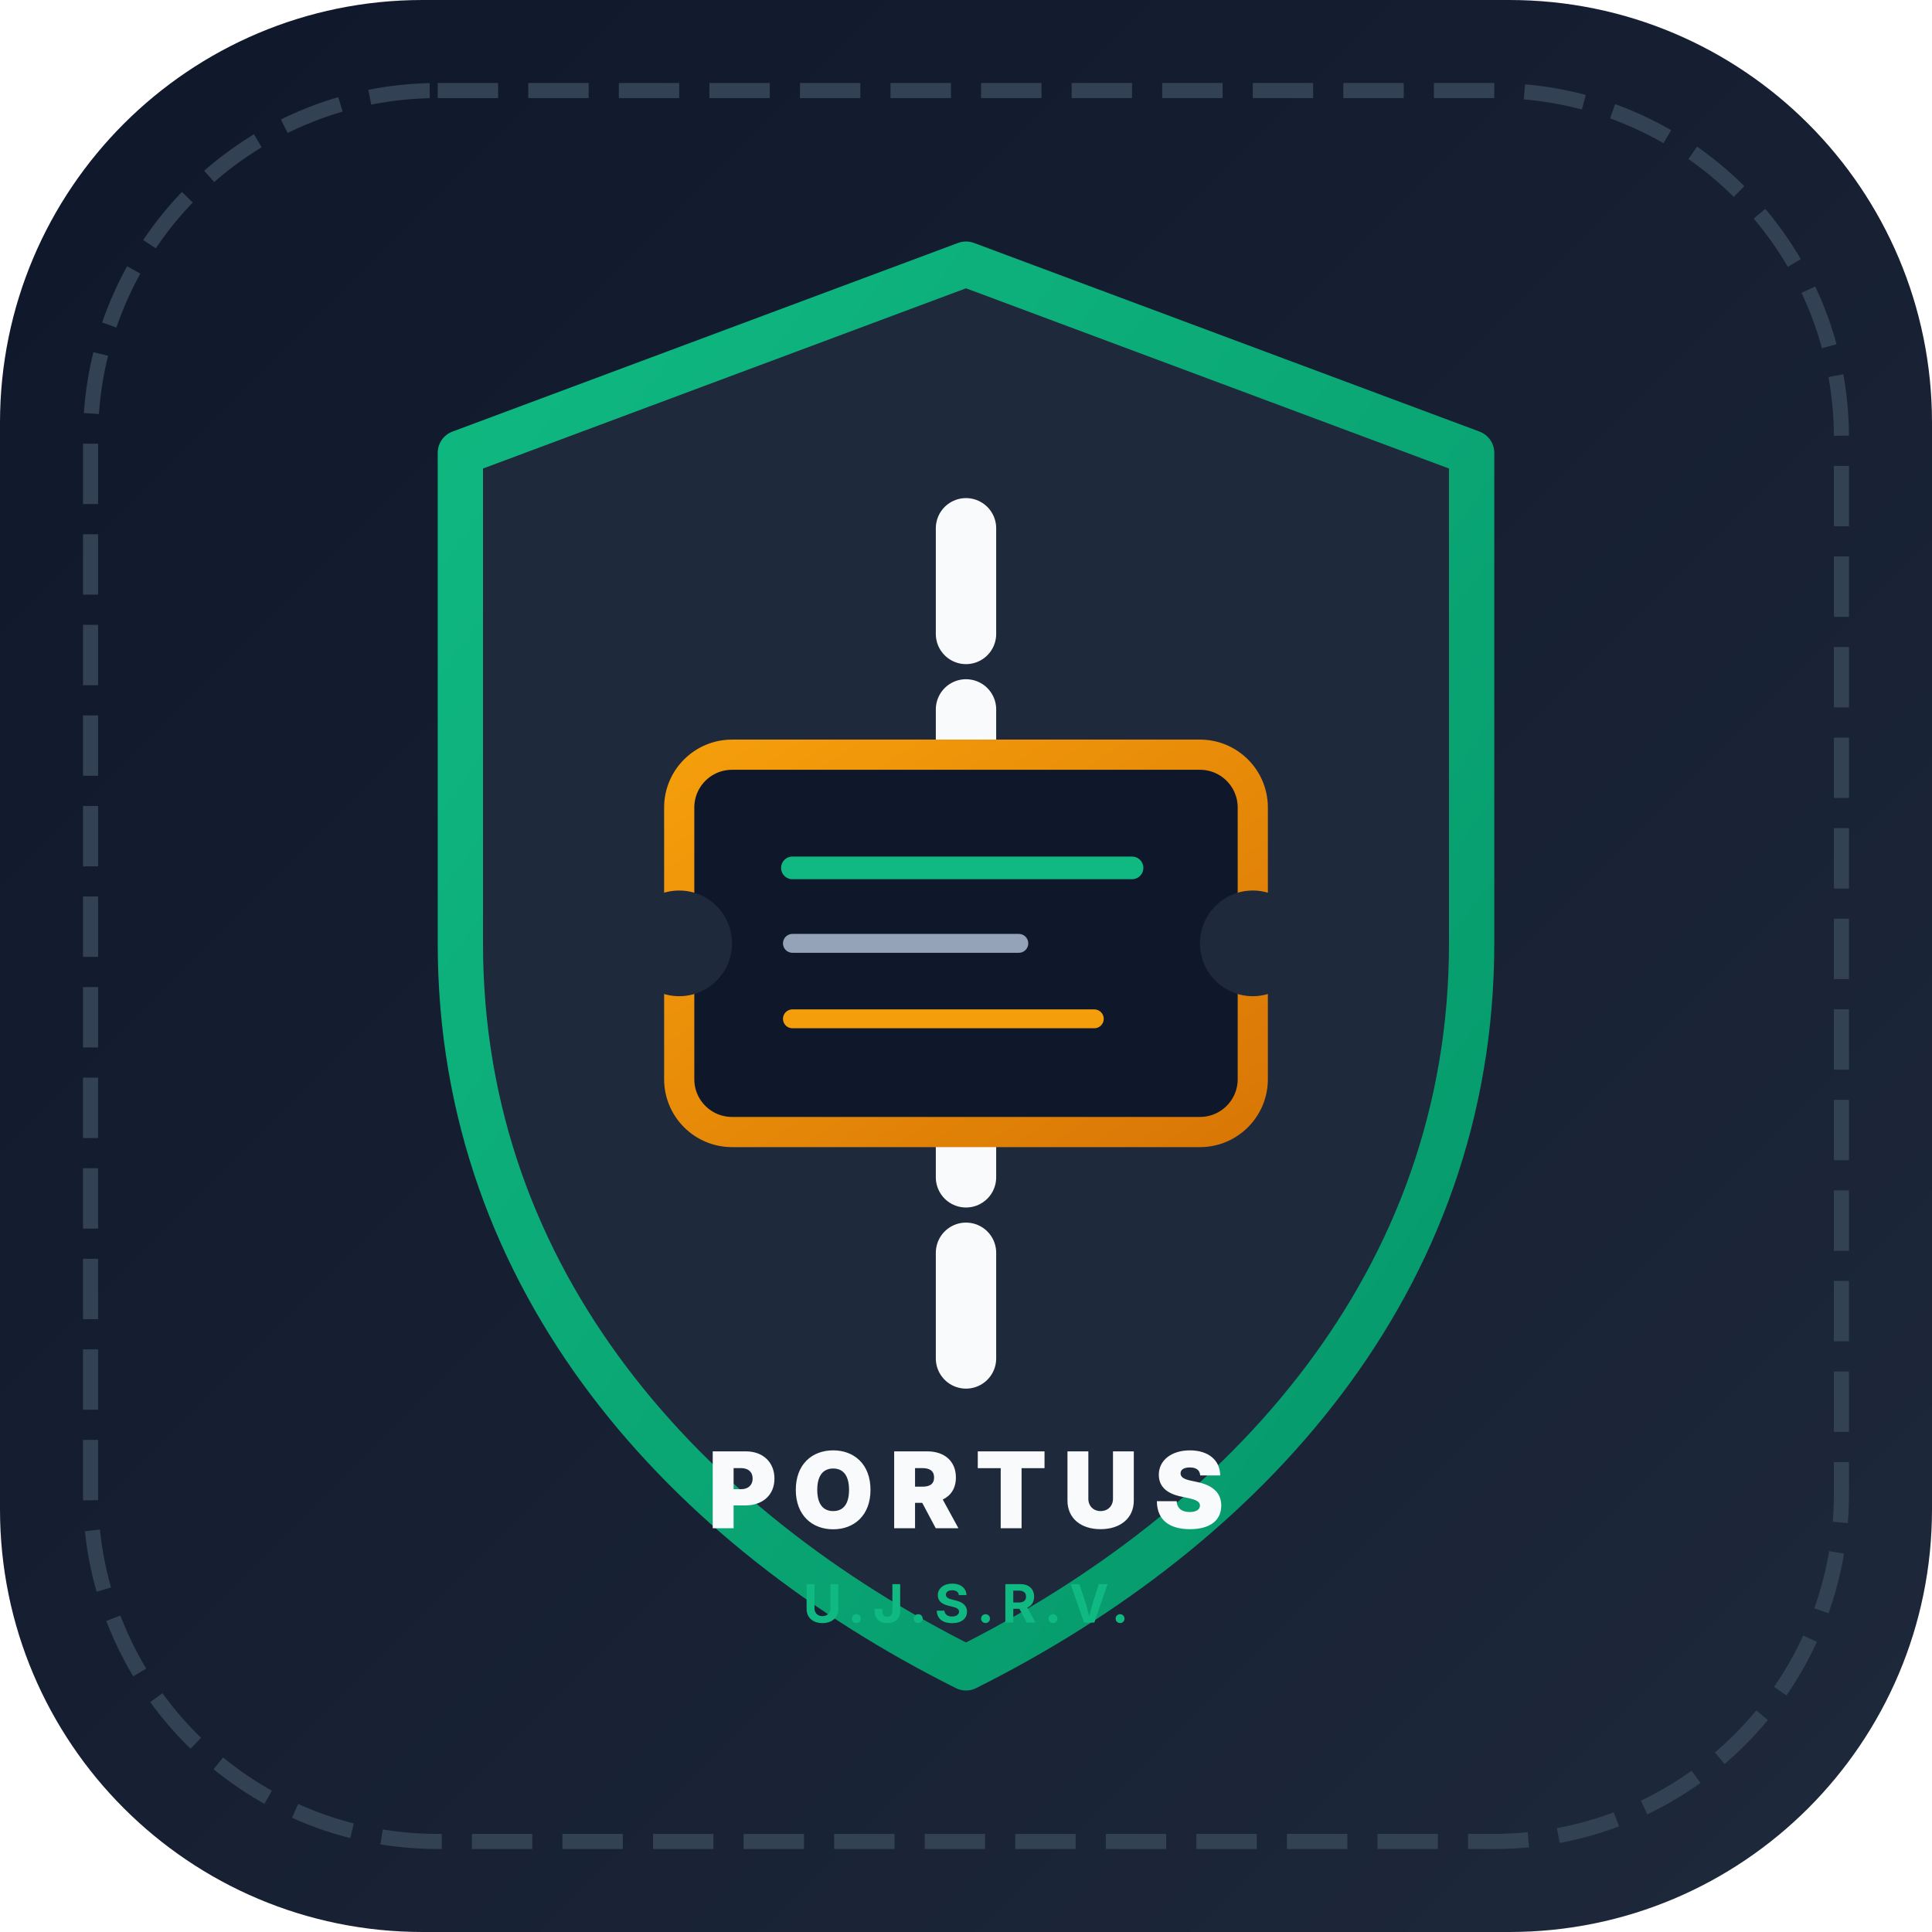
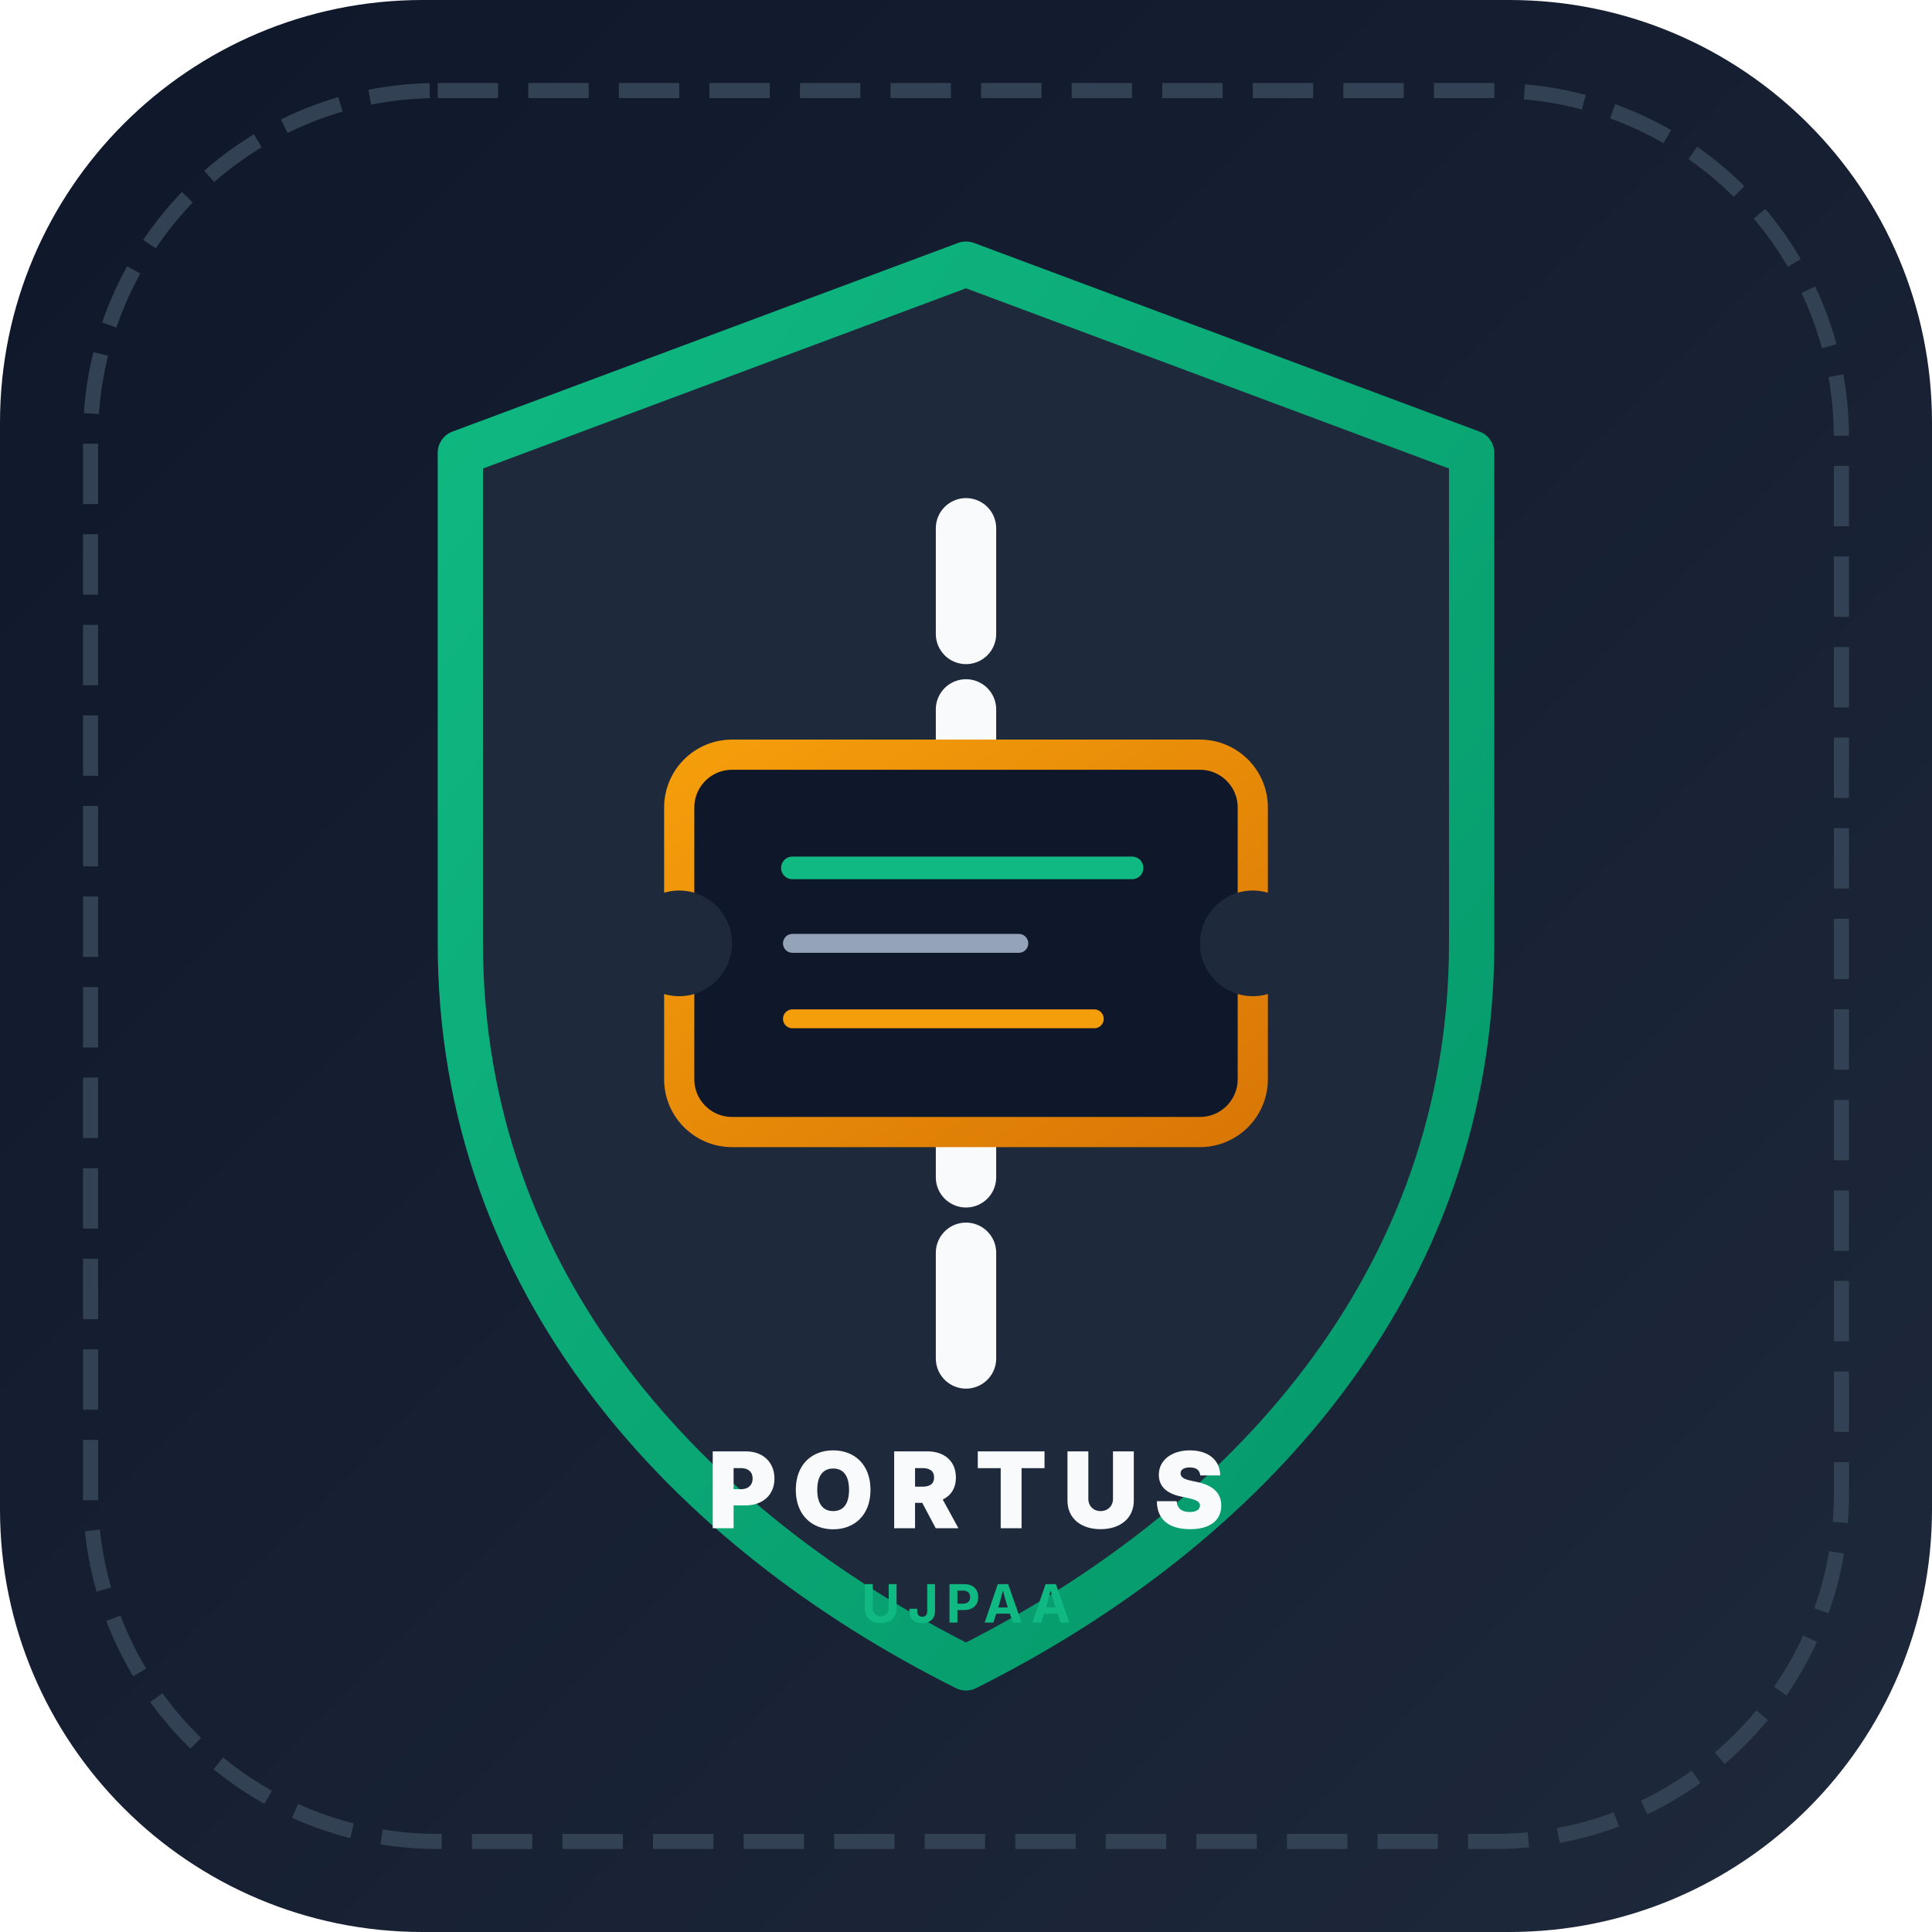
<svg xmlns="http://www.w3.org/2000/svg" viewBox="0 0 512 512" width="100%" height="100%">
  <defs>
    <linearGradient id="bgGrad" x1="0%" y1="0%" x2="100%" y2="100%">
      <stop offset="0%" stop-color="#0f172a" />
      <stop offset="100%" stop-color="#1e293b" />
    </linearGradient>
    <linearGradient id="accentGrad" x1="0%" y1="0%" x2="100%" y2="100%">
      <stop offset="0%" stop-color="#10b981" />
      <stop offset="100%" stop-color="#059669" />
    </linearGradient>
    <linearGradient id="goldGrad" x1="0%" y1="0%" x2="100%" y2="100%">
      <stop offset="0%" stop-color="#f59e0b" />
      <stop offset="100%" stop-color="#d97706" />
    </linearGradient>
  </defs>
  <rect width="512" height="512" rx="112" fill="url(#bgGrad)" />
  <rect x="24" y="24" width="464" height="464" rx="92" fill="none" stroke="#334155" stroke-width="4" stroke-dasharray="16 8" />
  <path d="M256 70 L390 120 V250 C390 340 330 405 256 442 C182 405 122 340 122 250 V120 Z" fill="#1e293b" stroke="url(#accentGrad)" stroke-width="12" stroke-linejoin="round" />
  <path d="M256 140 L256 360" stroke="#f8fafc" stroke-width="16" stroke-dasharray="28 20" stroke-linecap="round" />
  <rect x="180" y="200" width="152" height="100" rx="14" fill="#0f172a" stroke="url(#goldGrad)" stroke-width="8" />
  <circle cx="180" cy="250" r="14" fill="#1e293b" />
  <circle cx="332" cy="250" r="14" fill="#1e293b" />
  <line x1="210" y1="230" x2="300" y2="230" stroke="#10b981" stroke-width="6" stroke-linecap="round" />
  <line x1="210" y1="250" x2="270" y2="250" stroke="#94a3b8" stroke-width="5" stroke-linecap="round" />
  <line x1="210" y1="270" x2="290" y2="270" stroke="#f59e0b" stroke-width="5" stroke-linecap="round" />
  <text x="256" y="405" font-family="system-ui, -apple-system, sans-serif" font-size="28" font-weight="900" fill="#f8fafc" text-anchor="middle" letter-spacing="4">PORTUS</text>
-   <text x="256" y="430" font-family="system-ui, -apple-system, sans-serif" font-size="14" font-weight="700" fill="#10b981" text-anchor="middle" letter-spacing="2">U.J.S.R.V.</text>
+   <text x="256" y="430" font-family="system-ui, -apple-system, sans-serif" font-size="14" font-weight="700" fill="#10b981" text-anchor="middle" letter-spacing="2">UJPAA</text>
</svg>
